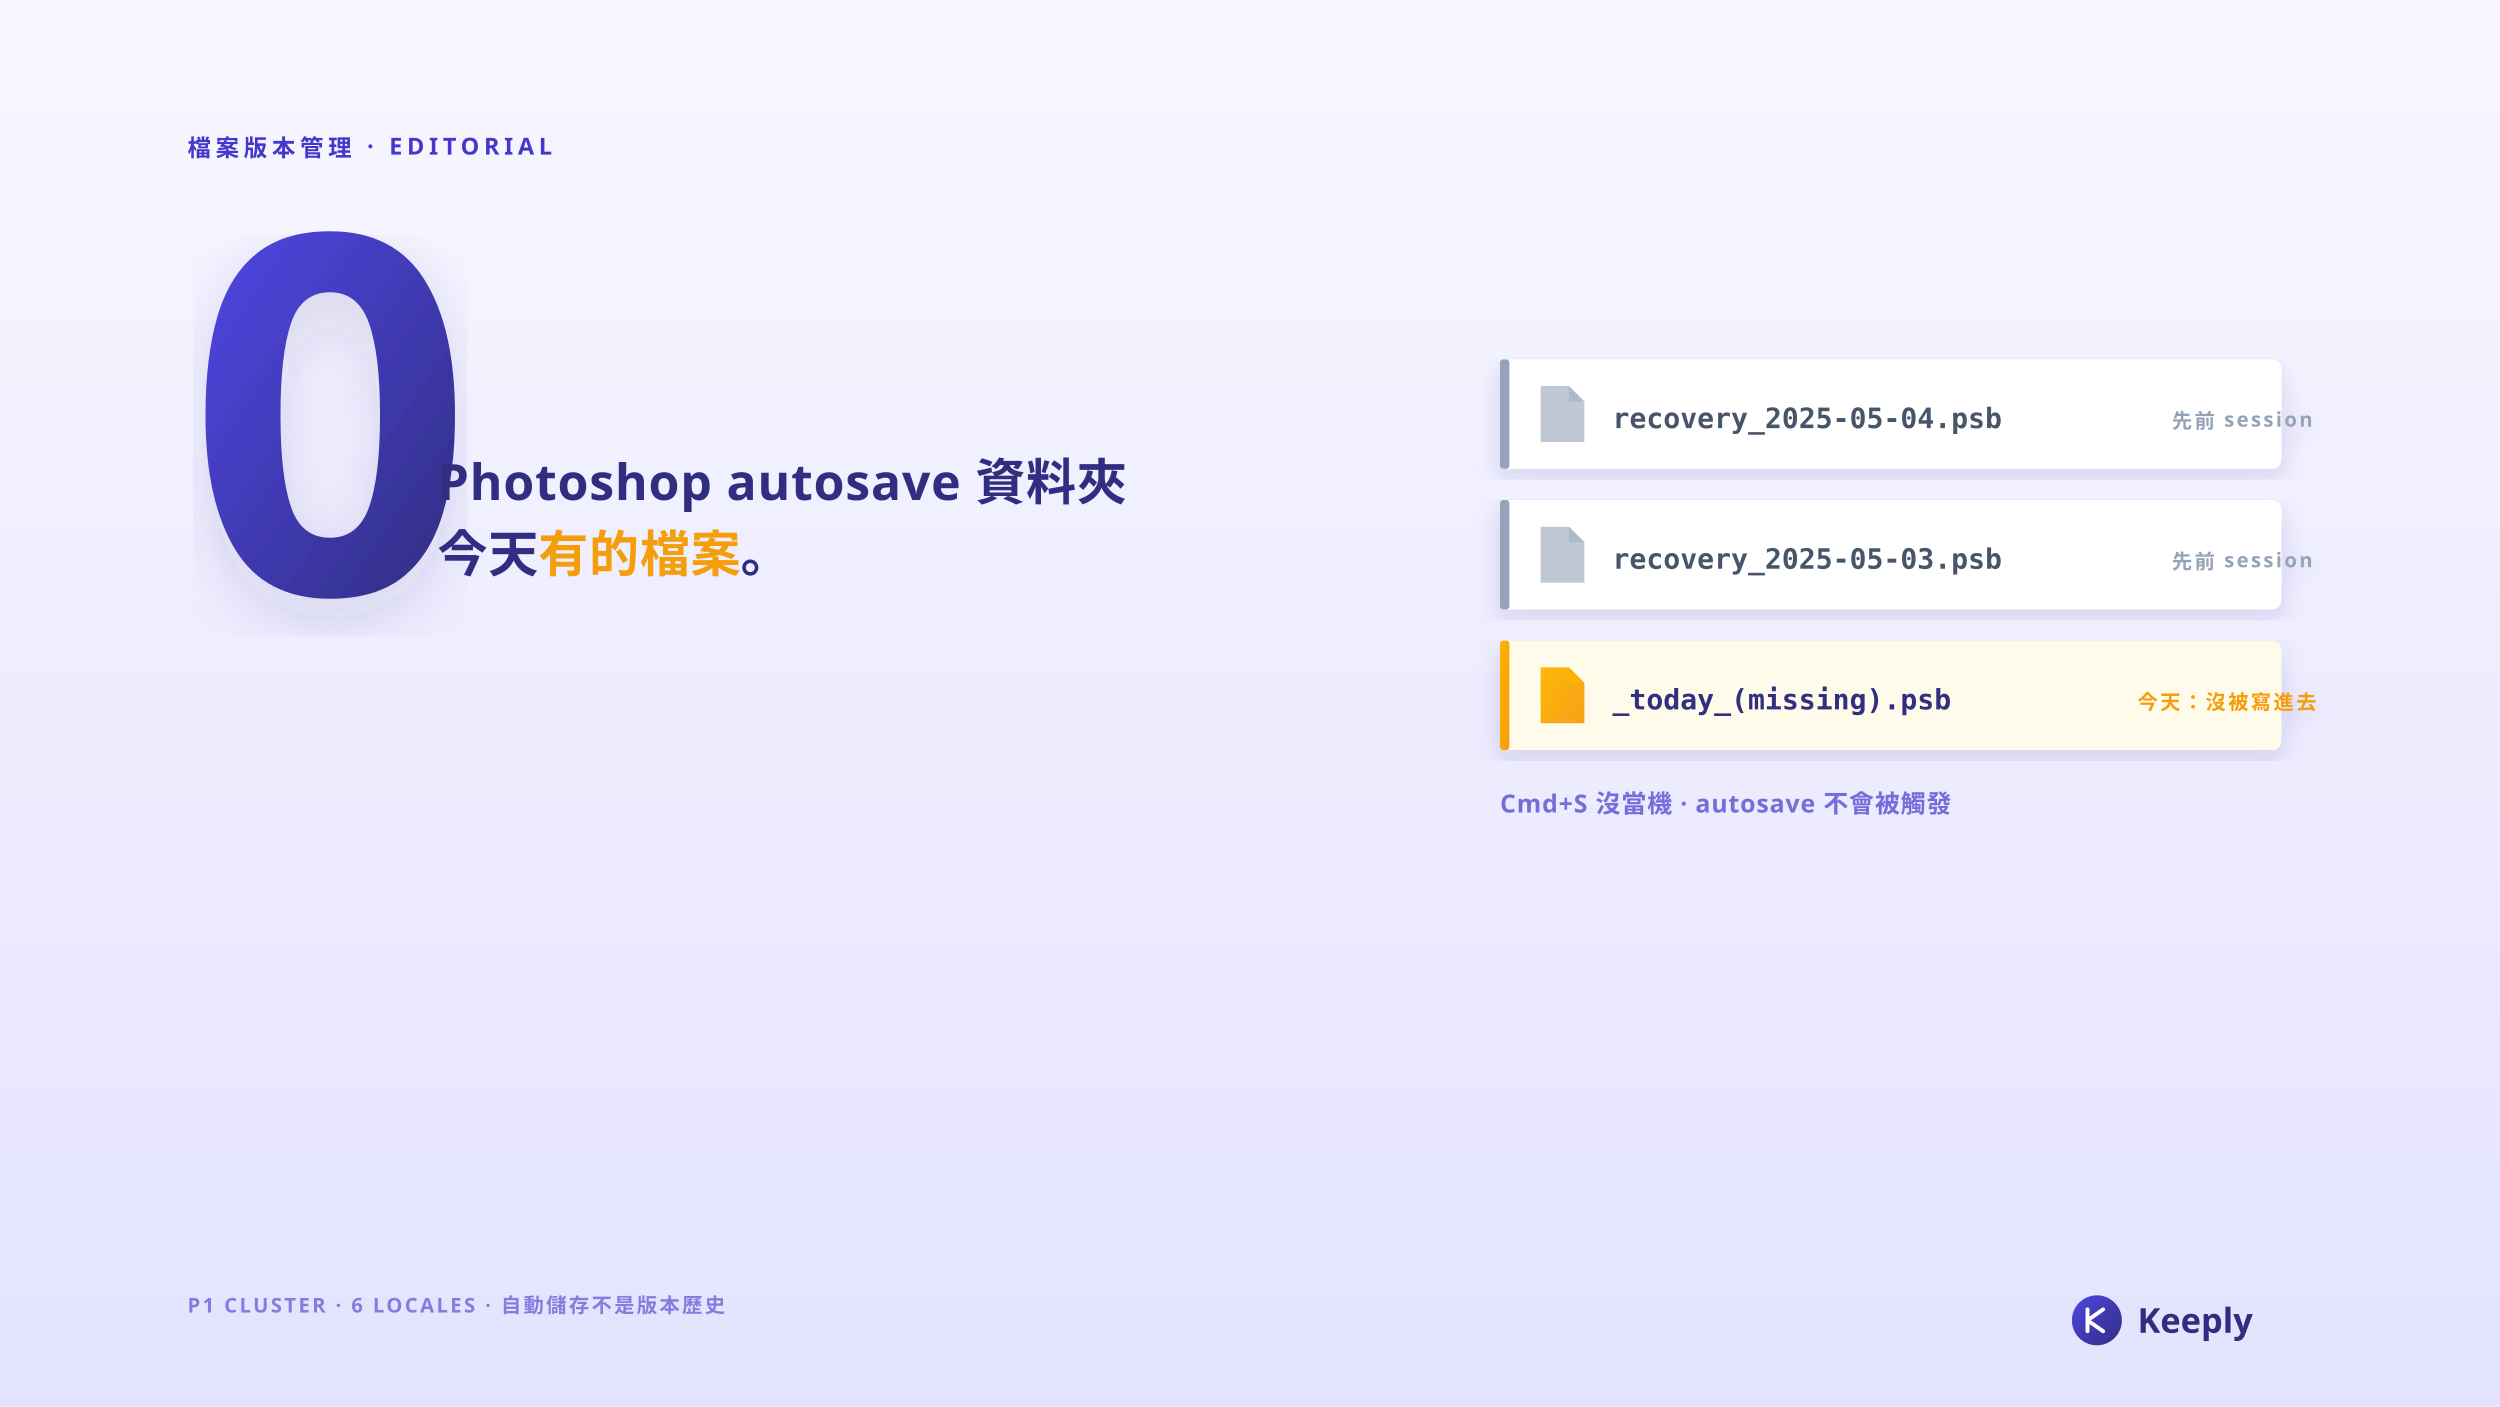
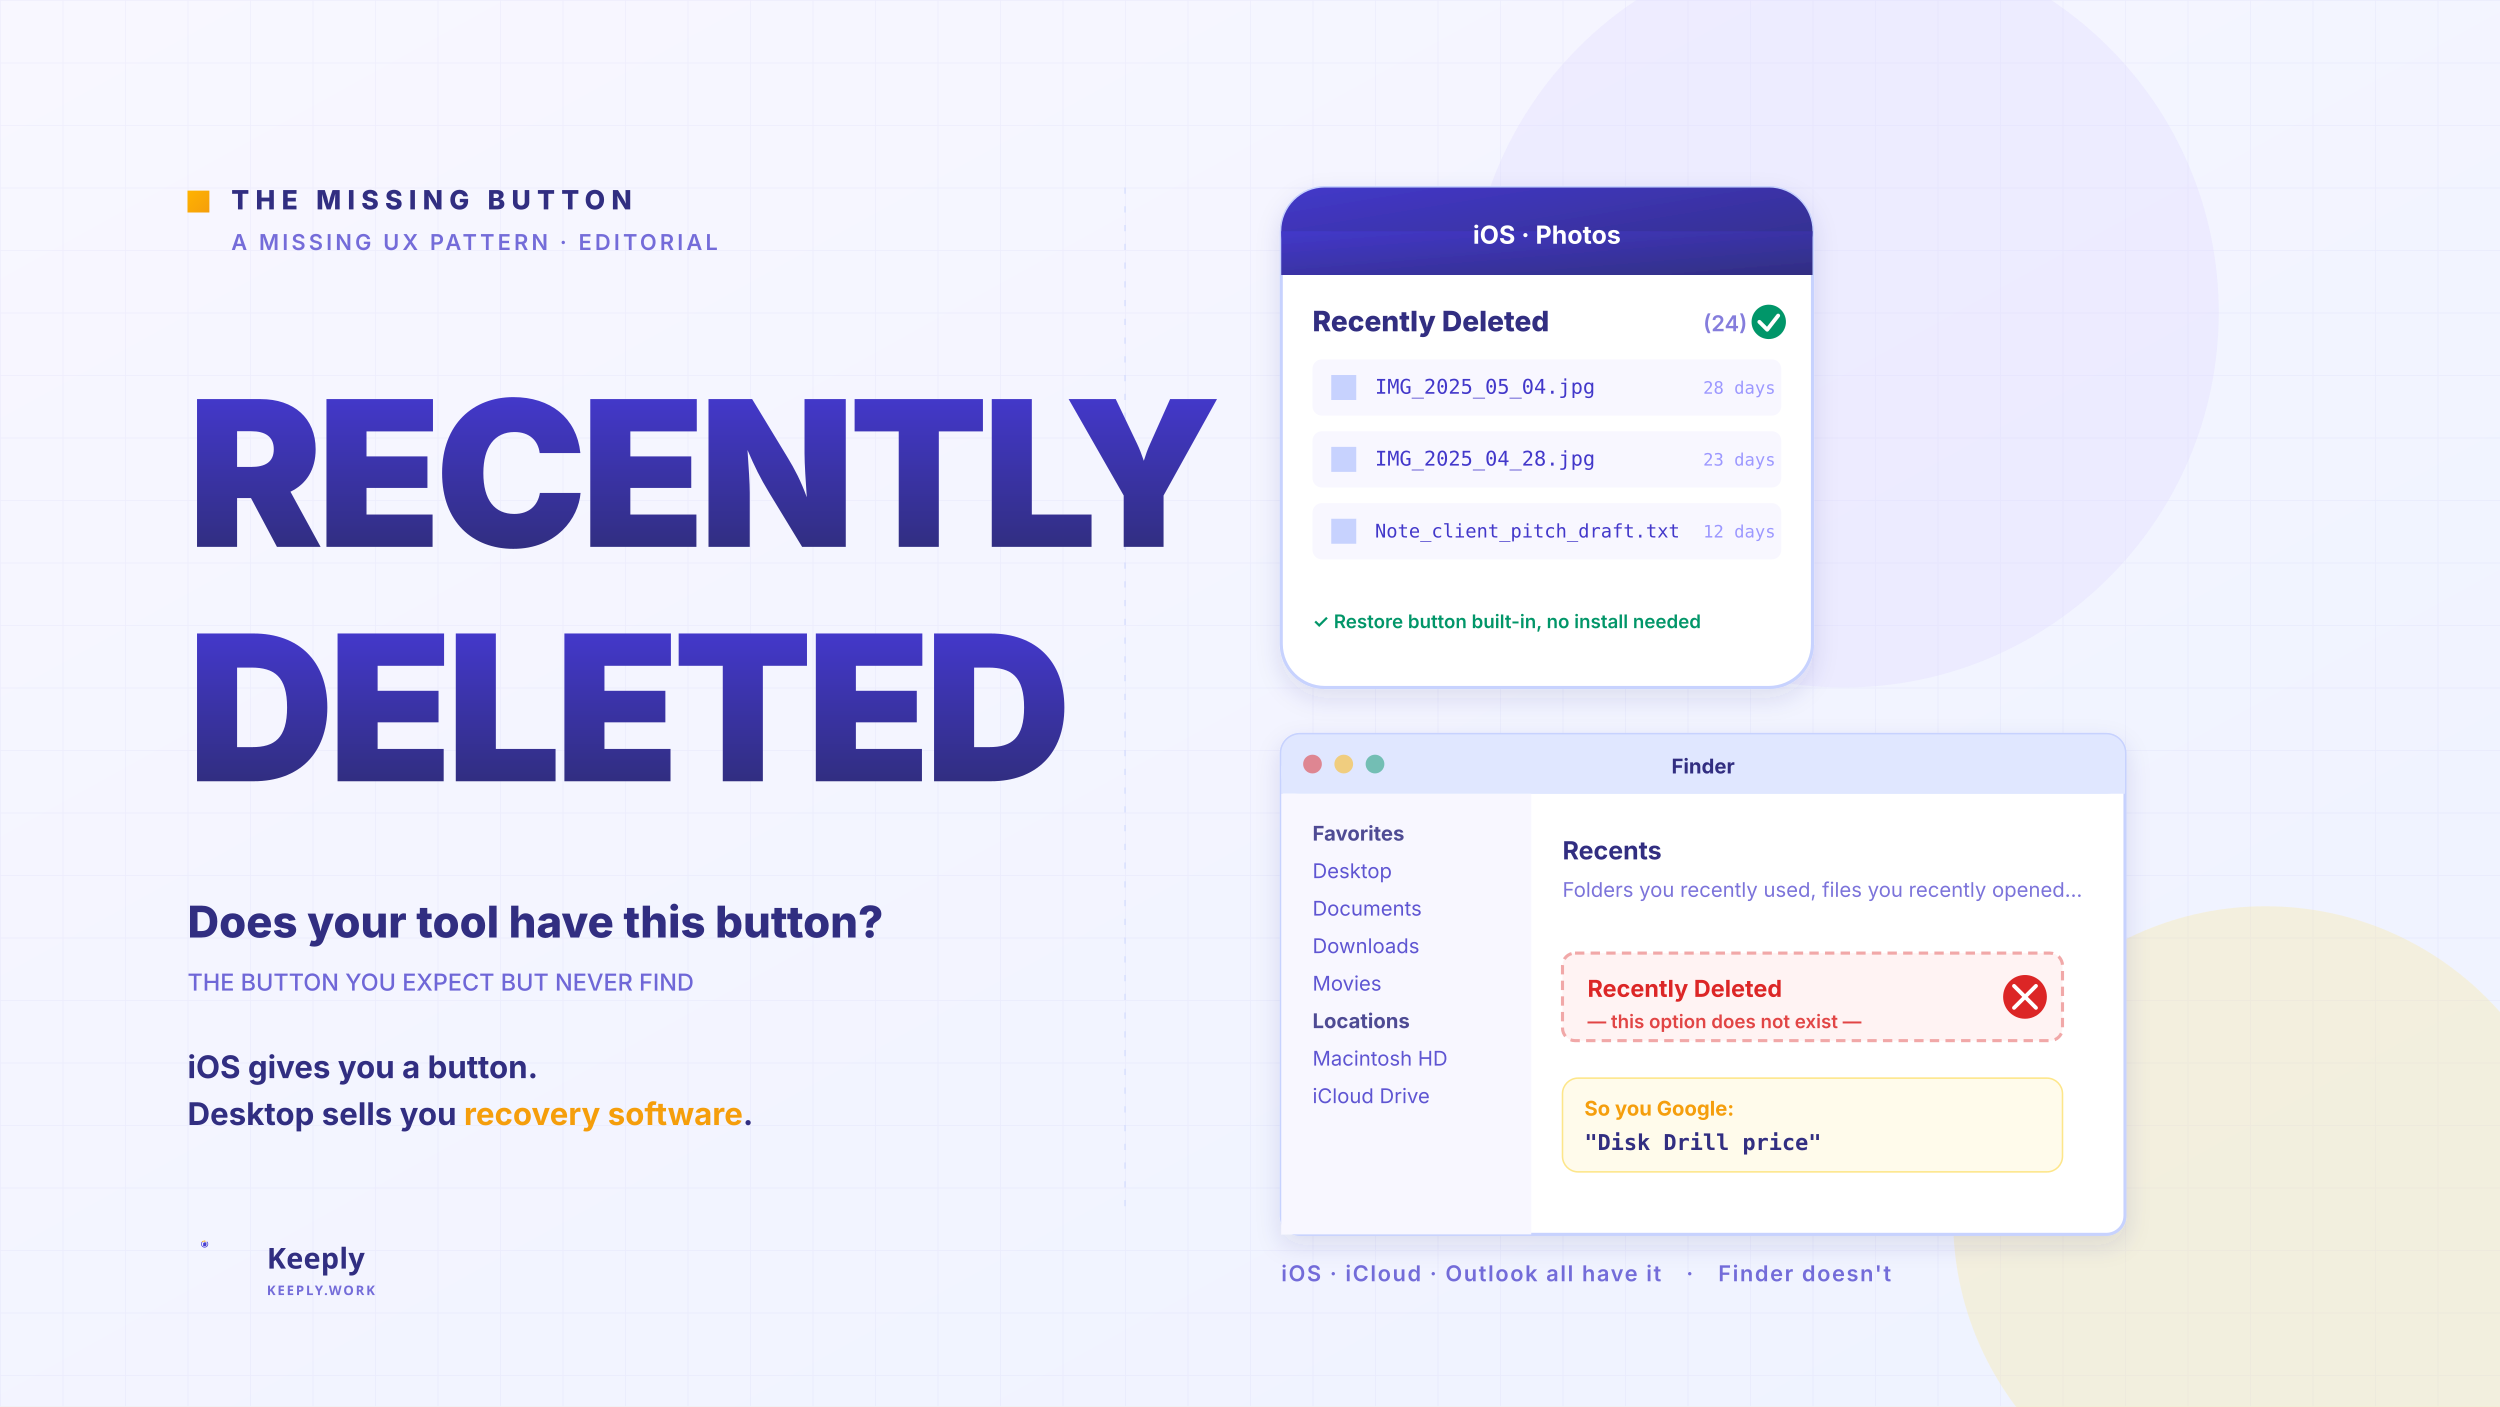
- <svg xmlns="http://www.w3.org/2000/svg" viewBox="0 0 1600 900" fill="none" font-family="'Noto Sans TC','PingFang TC','Microsoft JhengHei',system-ui,sans-serif">
+ <svg xmlns="http://www.w3.org/2000/svg" viewBox="0 0 1600 900" fill="none" font-family="'Inter','SF Pro Display',-apple-system,system-ui,sans-serif">
  <defs>
    <linearGradient id="grad-indigo" x1="0" y1="0" x2="1" y2="1">
      <stop offset="0" stop-color="#4F46E5" />
+       <stop offset="1" stop-color="#4338CA" />
+     </linearGradient>
+     <linearGradient id="grad-indigo-deep" x1="0" y1="0" x2="1" y2="1">
+       <stop offset="0" stop-color="#4338CA" />
      <stop offset="1" stop-color="#312E81" />
    </linearGradient>
    <linearGradient id="grad-amber" x1="0" y1="0" x2="1" y2="1">
      <stop offset="0" stop-color="#FFB300" />
      <stop offset="1" stop-color="#F59E0B" />
    </linearGradient>
-     <linearGradient id="grad-paper" x1="0" y1="0" x2="0" y2="1">
+     <linearGradient id="grad-paper" x1="0" y1="0" x2="1" y2="1">
      <stop offset="0" stop-color="#F8F7FF" />
-       <stop offset="1" stop-color="#E4E3FF" />
+       <stop offset="1" stop-color="#EEF2FF" />
    </linearGradient>
-     <symbol id="doc-icon-amber" viewBox="0 0 32 36">
-       <path d="M2 0 L20 0 L30 10 L30 36 L2 36 Z" fill="url(#grad-amber)" opacity="0.95" />
-       <path d="M20 0 L30 10 L20 10 Z" fill="#FFB300" opacity="0.7" />
-     </symbol>
-     <symbol id="doc-icon-gray" viewBox="0 0 32 36">
-       <path d="M2 0 L20 0 L30 10 L30 36 L2 36 Z" fill="#94A3B8" opacity="0.6" />
-       <path d="M20 0 L30 10 L20 10 Z" fill="#94A3B8" opacity="0.4" />
-     </symbol>
-     <symbol id="keeply-lockup" viewBox="0 0 200 50">
-       <circle cx="22" cy="25" r="16" fill="url(#grad-indigo)" />
-       <path d="M16 18 L16 32 M16 25 L26 18 M16 25 L26 32" stroke="white" stroke-width="2.5" fill="none" stroke-linecap="round" />
-       <text x="48" y="33" font-size="22" font-weight="800" fill="#312E81">Keeply</text>
-     </symbol>
+     <linearGradient id="grad-screen" x1="0" y1="0" x2="0" y2="1">
+       <stop offset="0" stop-color="#E0E7FF" />
+       <stop offset="1" stop-color="#C7D2FE" />
+     </linearGradient>
+     <linearGradient id="grad-number" x1="0" y1="0" x2="0" y2="1">
+       <stop offset="0" stop-color="#4338CA" />
+       <stop offset="1" stop-color="#312E81" />
+     </linearGradient>
+     <pattern id="pat-grid" x="0" y="0" width="40" height="40" patternUnits="userSpaceOnUse">
+       <path d="M 40 0 L 0 0 0 40" fill="none" stroke="#4338CA" stroke-width="1" opacity="0.05" />
+     </pattern>
    <filter id="soft-shadow" x="-10%" y="-10%" width="120%" height="120%">
-       <feDropShadow dx="0" dy="6" stdDeviation="8" flood-color="#312E81" flood-opacity="0.15" />
-     </filter>
-     <filter id="hero-shadow" x="-5%" y="-5%" width="110%" height="115%">
-       <feDropShadow dx="0" dy="14" stdDeviation="20" flood-color="#312E81" flood-opacity="0.15" />
+       <feDropShadow dx="0" dy="6" stdDeviation="8" flood-color="#312E81" flood-opacity="0.12" />
    </filter>
  </defs>
+   <symbol id="keeply-mark" viewBox="0 0 512 512">
+     <path d="M396 129C429 159 448 200 448 255C448 363 360 451 252 451C145 451 58 368 56 263C55 206 75 158 111 123" stroke="url(#grad-indigo)" stroke-width="44" stroke-linecap="round" fill="none" />
+     <path d="M111 123C145 91 190 72 239 72C253 72 265 73 278 76" stroke="url(#grad-amber)" stroke-width="44" stroke-linecap="round" fill="none" />
+     <path d="M236 54L313 79L254 134L236 54Z" fill="url(#grad-amber)" />
+     <rect x="220" y="150" width="152" height="206" rx="32" fill="url(#grad-indigo-deep)" opacity="0.48" />
+     <rect x="192" y="167" width="152" height="206" rx="32" fill="url(#grad-indigo-deep)" opacity="0.72" />
+     <rect x="164" y="184" width="152" height="206" rx="32" fill="url(#grad-indigo)" />
+   </symbol>
+   <symbol id="keeply-lockup" viewBox="0 0 260 64">
+     <g transform="translate(0,4) scale(0.11)">
+       <use href="#keeply-mark" />
+     </g>
+     <text x="66" y="28" font-size="24" font-weight="800" fill="#312E81" font-family="system-ui,sans-serif" letter-spacing="0.2">Keeply</text>
+     <text x="66" y="50" font-size="11" font-weight="600" fill="#4338CA" opacity="0.72" font-family="system-ui,sans-serif" letter-spacing="1.5">KEEPLY.WORK</text>
+   </symbol>
  <rect width="1600" height="900" fill="url(#grad-paper)" />
-   <g transform="translate(120, 100)">
-     <text x="0" y="0" font-size="15" font-weight="700" fill="#4338CA" letter-spacing="3">檔案版本管理 · EDITORIAL</text>
+   <rect width="1600" height="900" fill="url(#pat-grid)" />
+   <circle cx="1450" cy="780" r="200" fill="#FDE68A" opacity="0.28" />
+   <circle cx="1180" cy="200" r="240" fill="#DDD6FE" opacity="0.30" />
+   <line x1="720" y1="120" x2="720" y2="780" stroke="#C7D2FE" stroke-width="1" opacity="0.55" stroke-dasharray="4 8" />
+   <g transform="translate(120, 120)">
+     <rect x="0" y="2" width="14" height="14" fill="url(#grad-amber)" />
+     <text x="28" y="14" font-size="17" font-weight="800" fill="#312E81" letter-spacing="4">THE MISSING BUTTON</text>
+     <text x="28" y="40" font-size="14" font-weight="600" fill="#4338CA" opacity="0.72" letter-spacing="2">A MISSING UX PATTERN · EDITORIAL</text>
  </g>
-   <g transform="translate(120, 380)" filter="url(#hero-shadow)">
-     <text x="0" y="0" font-size="320" font-weight="900" fill="url(#grad-indigo)" letter-spacing="-12">0</text>
+   <g transform="translate(120, 230)">
+     <text x="0" y="120" font-size="130" font-weight="900" fill="url(#grad-number)" letter-spacing="-4">RECENTLY</text>
+     <text x="0" y="270" font-size="130" font-weight="900" fill="url(#grad-number)" letter-spacing="-4">DELETED</text>
+     <path d="M0 300 L520 300" stroke="url(#grad-amber)" stroke-width="6" stroke-linecap="round" />
  </g>
-   <g transform="translate(280, 320)">
-     <text x="0" y="0" font-size="32" font-weight="800" fill="#312E81" letter-spacing="0.5">Photoshop autosave 資料夾</text>
-     <text x="0" y="46" font-size="32" font-weight="800" fill="#312E81" letter-spacing="0.5">今天<tspan fill="#F59E0B">有的檔案</tspan>。</text>
+   <g transform="translate(120, 600)">
+     <text x="0" y="0" font-size="28" font-weight="800" fill="#312E81">Does your tool have this button?</text>
+     <text x="0" y="34" font-size="15" font-weight="500" fill="#4338CA" opacity="0.75">THE BUTTON YOU EXPECT BUT NEVER FIND</text>
  </g>
-   <g transform="translate(960, 230)">
-     <g transform="translate(0, 0)" filter="url(#soft-shadow)">
-       <rect width="500" height="70" fill="#FFFFFF" rx="6" />
-       <rect x="0" y="0" width="6" height="70" fill="#94A3B8" rx="2" />
-       <use href="#doc-icon-gray" x="24" y="17" width="32" height="36" />
-       <text x="72" y="44" font-size="18" font-weight="700" fill="#475569" font-family="'JetBrains Mono','Fira Code',ui-monospace,monospace">recovery_2025-05-04.psb</text>
-       <text x="430" y="44" font-size="13" font-weight="700" fill="#94A3B8" letter-spacing="1.5">先前 session</text>
+   <g transform="translate(120, 690)">
+     <text x="0" y="0" font-size="20" font-weight="700" fill="#312E81">iOS gives you a button.</text>
+     <text x="0" y="30" font-size="20" font-weight="700" fill="#312E81">Desktop sells you <tspan fill="#F59E0B">recovery software</tspan>.</text>
+   </g>
+   <use href="#keeply-lockup" x="120" y="790" width="200" height="50" />
+   <g transform="translate(820, 120)" filter="url(#soft-shadow)">
+     <rect x="0" y="0" width="340" height="320" rx="28" fill="#ffffff" />
+     <rect x="0" y="0" width="340" height="320" rx="28" fill="none" stroke="#C7D2FE" stroke-width="2" />
+     <rect x="0" y="0" width="340" height="56" rx="28" fill="url(#grad-indigo-deep)" />
+     <rect x="0" y="28" width="340" height="28" fill="url(#grad-indigo-deep)" />
+     <text x="170" y="36" font-size="16" font-weight="700" fill="#ffffff" text-anchor="middle">iOS · Photos</text>
+     <text x="20" y="92" font-size="18" font-weight="800" fill="#312E81">Recently Deleted</text>
+     <text x="270" y="92" font-size="14" font-weight="600" fill="#4338CA" opacity="0.65">(24)</text>
+     <circle cx="312" cy="86" r="11" fill="#059669" />
+     <path d="M306 86 L311 91 L318 82" stroke="#ffffff" stroke-width="2.5" fill="none" stroke-linecap="round" stroke-linejoin="round" />
+     <g font-family="'JetBrains Mono',monospace" font-size="13" fill="#4338CA">
+       <rect x="20" y="110" width="300" height="36" rx="6" fill="#F8F7FF" />
+       <rect x="32" y="120" width="16" height="16" fill="#C7D2FE" />
+       <text x="60" y="132">IMG_2025_05_04.jpg</text>
+       <text x="270" y="132" fill="#9C98FF" font-size="11">28 days</text>
+       <rect x="20" y="156" width="300" height="36" rx="6" fill="#F8F7FF" />
+       <rect x="32" y="166" width="16" height="16" fill="#C7D2FE" />
+       <text x="60" y="178">IMG_2025_04_28.jpg</text>
+       <text x="270" y="178" fill="#9C98FF" font-size="11">23 days</text>
+       <rect x="20" y="202" width="300" height="36" rx="6" fill="#F8F7FF" />
+       <rect x="32" y="212" width="16" height="16" fill="#C7D2FE" />
+       <text x="60" y="224" font-size="12">Note_client_pitch_draft.txt</text>
+       <text x="270" y="224" fill="#9C98FF" font-size="11">12 days</text>
    </g>
-     <g transform="translate(0, 90)" filter="url(#soft-shadow)">
-       <rect width="500" height="70" fill="#FFFFFF" rx="6" />
-       <rect x="0" y="0" width="6" height="70" fill="#94A3B8" rx="2" />
-       <use href="#doc-icon-gray" x="24" y="17" width="32" height="36" />
-       <text x="72" y="44" font-size="18" font-weight="700" fill="#475569" font-family="'JetBrains Mono','Fira Code',ui-monospace,monospace">recovery_2025-05-03.psb</text>
-       <text x="430" y="44" font-size="13" font-weight="700" fill="#94A3B8" letter-spacing="1.5">先前 session</text>
+     <text x="20" y="282" font-size="12" font-weight="600" fill="#059669">✓ Restore button built-in, no install needed</text>
+   </g>
+   <g transform="translate(820, 470)" filter="url(#soft-shadow)">
+     <rect x="0" y="0" width="540" height="320" rx="12" fill="#ffffff" />
+     <rect x="0" y="0" width="540" height="320" rx="12" fill="none" stroke="#C7D2FE" stroke-width="2" />
+     <rect x="0" y="0" width="540" height="38" rx="12" fill="#E0E7FF" />
+     <rect x="0" y="20" width="540" height="18" fill="#E0E7FF" />
+     <circle cx="20" cy="19" r="6" fill="#DC2626" opacity="0.5" />
+     <circle cx="40" cy="19" r="6" fill="#FFB300" opacity="0.5" />
+     <circle cx="60" cy="19" r="6" fill="#059669" opacity="0.5" />
+     <text x="270" y="25" font-size="13" font-weight="700" fill="#312E81" text-anchor="middle">Finder</text>
+     <rect x="0" y="38" width="160" height="282" rx="0" fill="#F8F7FF" />
+     <g font-size="13" fill="#4338CA" opacity="0.85">
+       <text x="20" y="68" font-weight="700" fill="#312E81">Favorites</text>
+       <text x="20" y="92">Desktop</text>
+       <text x="20" y="116">Documents</text>
+       <text x="20" y="140">Downloads</text>
+       <text x="20" y="164">Movies</text>
+       <text x="20" y="188" font-weight="700" fill="#312E81">Locations</text>
+       <text x="20" y="212">Macintosh HD</text>
+       <text x="20" y="236">iCloud Drive</text>
    </g>
-     <g transform="translate(0, 180)" filter="url(#soft-shadow)">
-       <rect width="500" height="70" fill="#FFFBEB" rx="6" />
-       <rect x="0" y="0" width="6" height="70" fill="url(#grad-amber)" rx="2" />
-       <use href="#doc-icon-amber" x="24" y="17" width="32" height="36" />
-       <text x="72" y="44" font-size="18" font-weight="700" fill="#312E81" font-family="'JetBrains Mono','Fira Code',ui-monospace,monospace">_today_(missing).psb</text>
-       <text x="408" y="44" font-size="13" font-weight="700" fill="#F59E0B" letter-spacing="1.5">今天：沒被寫進去</text>
-     </g>
-     <g transform="translate(0, 290)">
-       <text x="0" y="0" font-size="16" font-weight="600" fill="#4338CA" opacity="0.7" letter-spacing="0.5">Cmd+S 沒當機 · autosave 不會被觸發</text>
+     <g transform="translate(180, 80)">
+       <text x="0" y="0" font-size="16" font-weight="700" fill="#312E81">Recents</text>
+       <text x="0" y="24" font-size="13" fill="#4338CA" opacity="0.7">Folders you recently used, files you recently opened...</text>
+       <g transform="translate(0, 60)">
+         <rect x="0" y="0" width="320" height="56" rx="8" stroke="#DC2626" stroke-width="2" stroke-dasharray="6 4" fill="#FEE2E2" opacity="0.4" />
+         <text x="16" y="28" font-size="15" font-weight="700" fill="#DC2626">Recently Deleted</text>
+         <text x="16" y="48" font-size="12" font-weight="600" fill="#DC2626" opacity="0.85">— this option does not exist —</text>
+         <circle cx="296" cy="28" r="14" fill="#DC2626" />
+         <path d="M289 21 L303 35 M303 21 L289 35" stroke="#ffffff" stroke-width="2.5" fill="none" stroke-linecap="round" />
+       </g>
+       <g transform="translate(0, 140)">
+         <rect x="0" y="0" width="320" height="60" rx="10" fill="#FFFBEB" stroke="#FDE68A" stroke-width="1" />
+         <text x="14" y="24" font-size="13" font-weight="700" fill="#F59E0B">So you Google:</text>
+         <text x="14" y="46" font-size="14" font-weight="800" fill="#312E81" font-family="'JetBrains Mono',monospace">"Disk Drill price"</text>
+       </g>
    </g>
  </g>
-   <g transform="translate(1320, 820)">
-     <use href="#keeply-lockup" width="200" height="50" />
-   </g>
-   <g transform="translate(120, 840)">
-     <text x="0" y="0" font-size="13" font-weight="600" fill="#4338CA" opacity="0.6" letter-spacing="1.5">P1 CLUSTER · 6 LOCALES · 自動儲存不是版本歷史</text>
+   <g transform="translate(820, 820)">
+     <text x="0" y="0" font-size="14" font-weight="600" fill="#4338CA" opacity="0.72" letter-spacing="1">iOS · iCloud · Outlook all have it　·　Finder doesn't</text>
  </g>
</svg>
